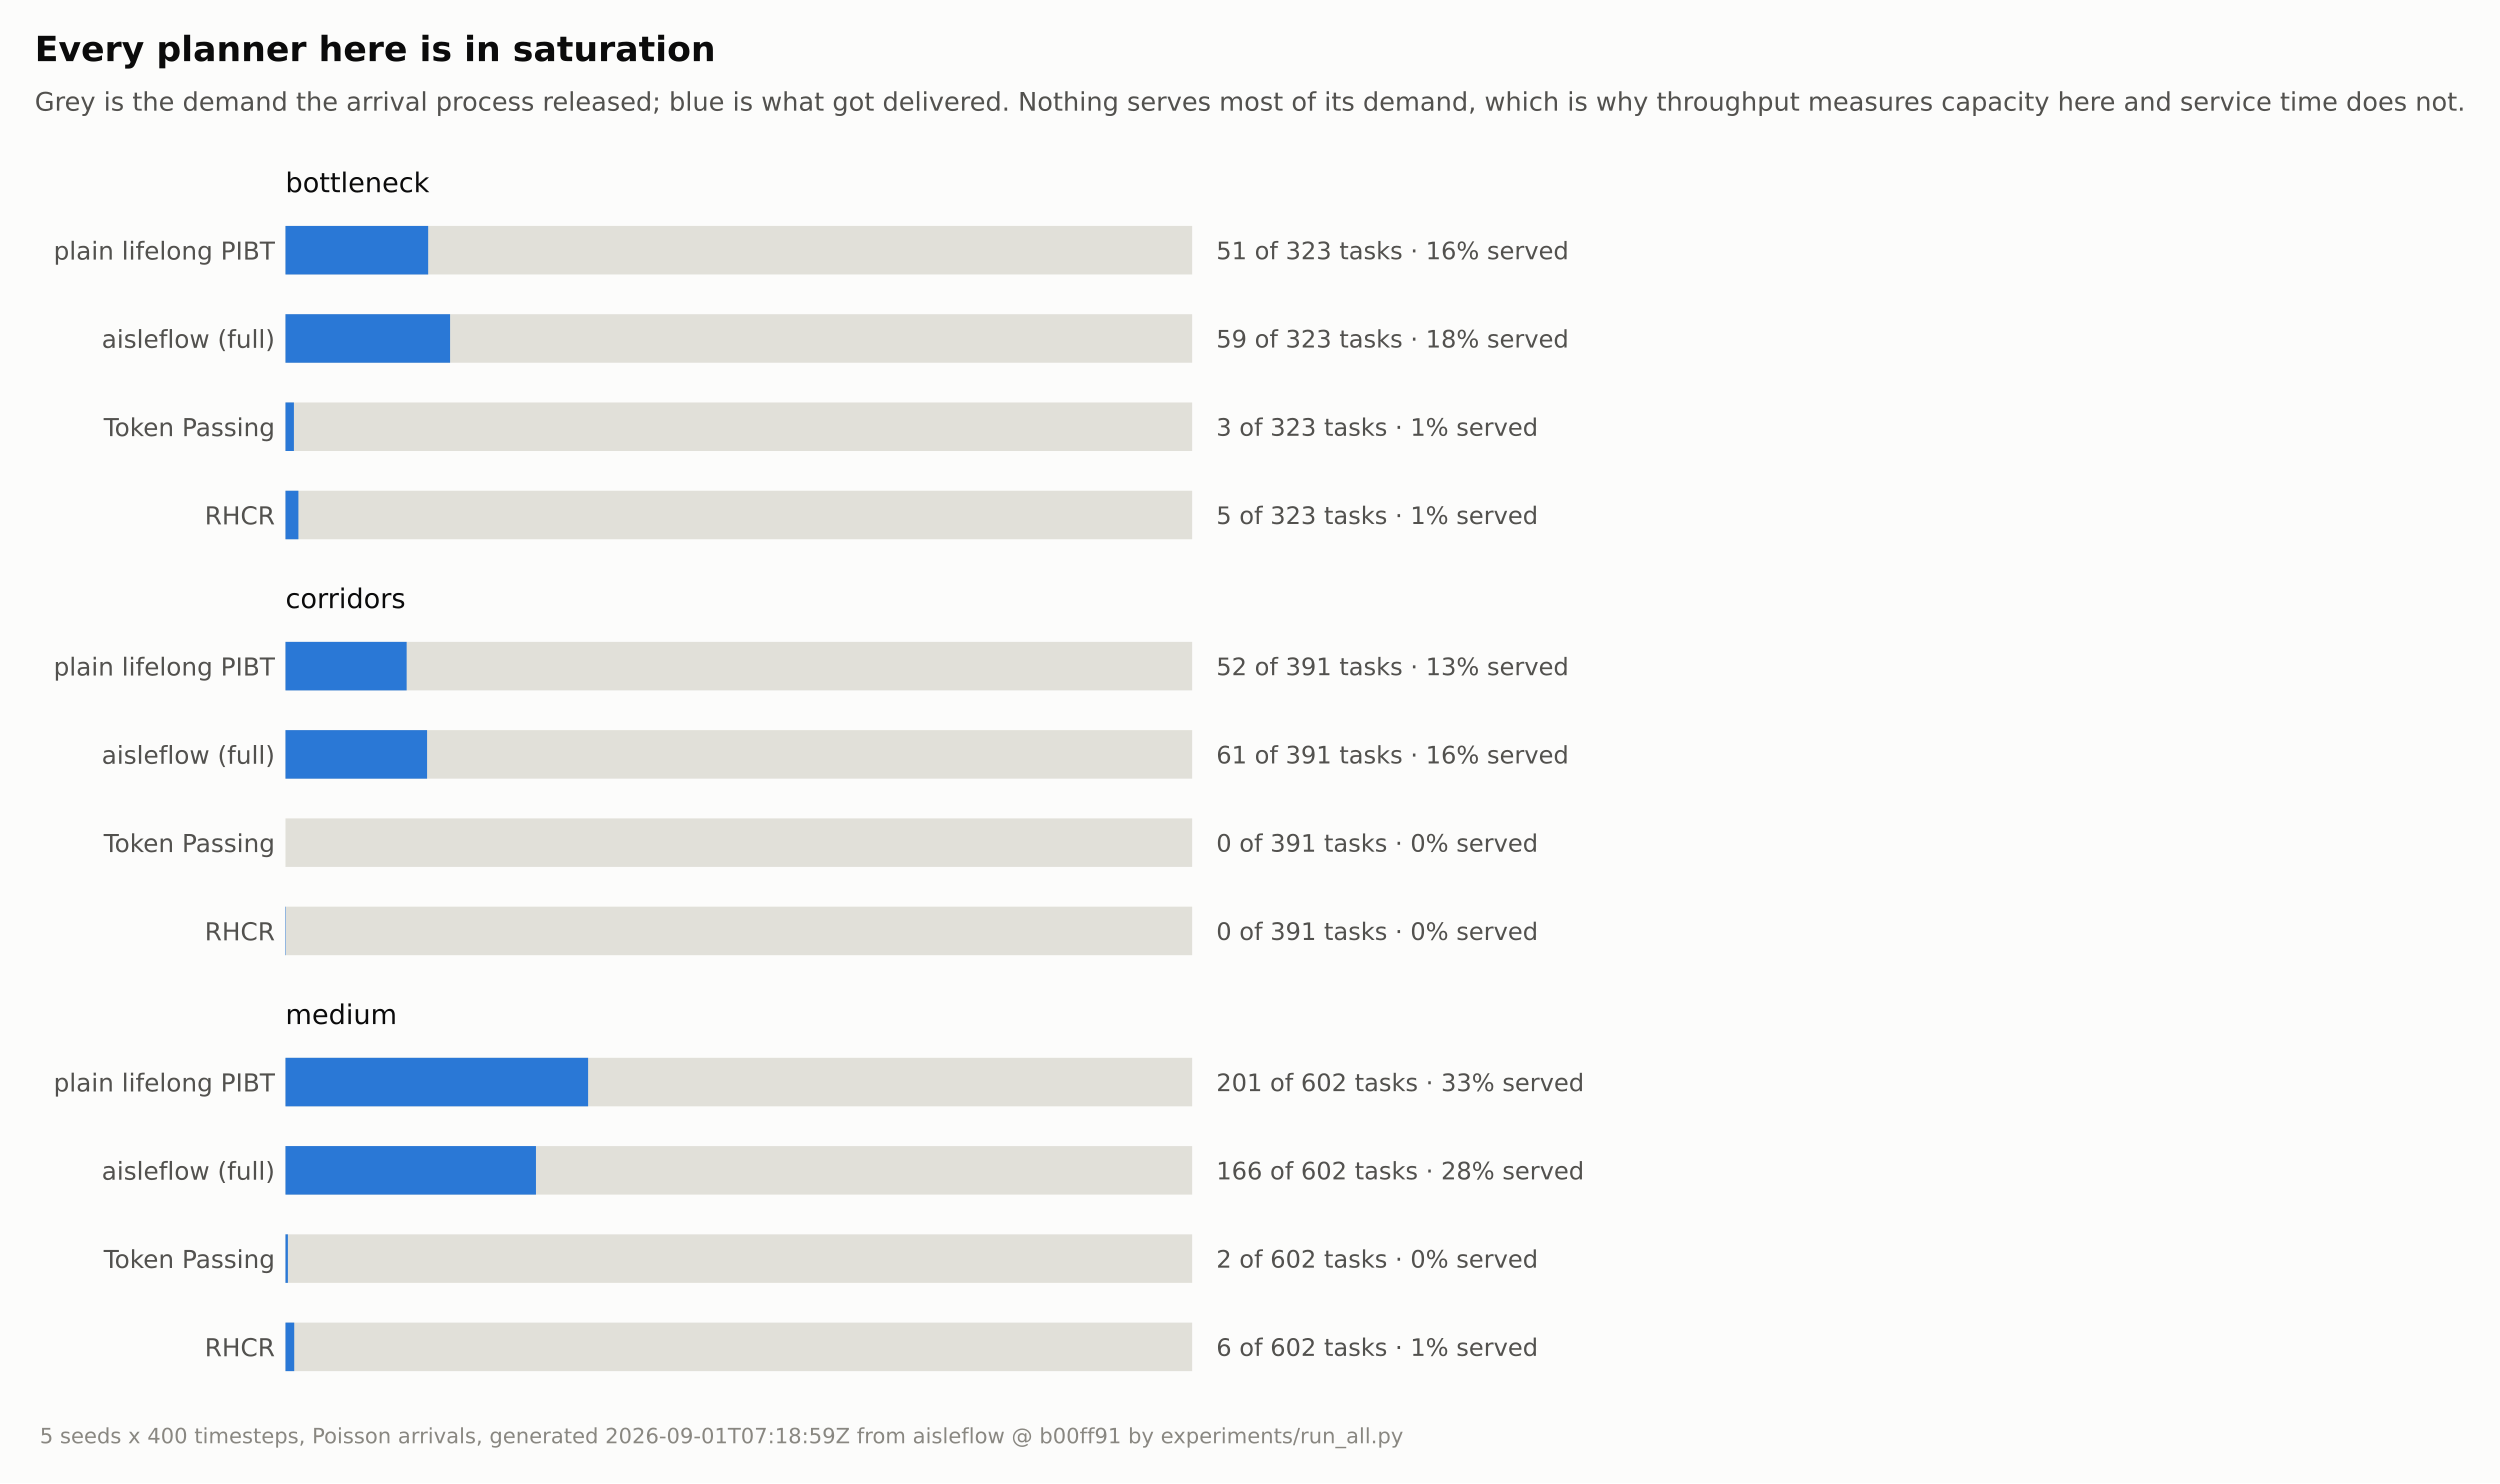
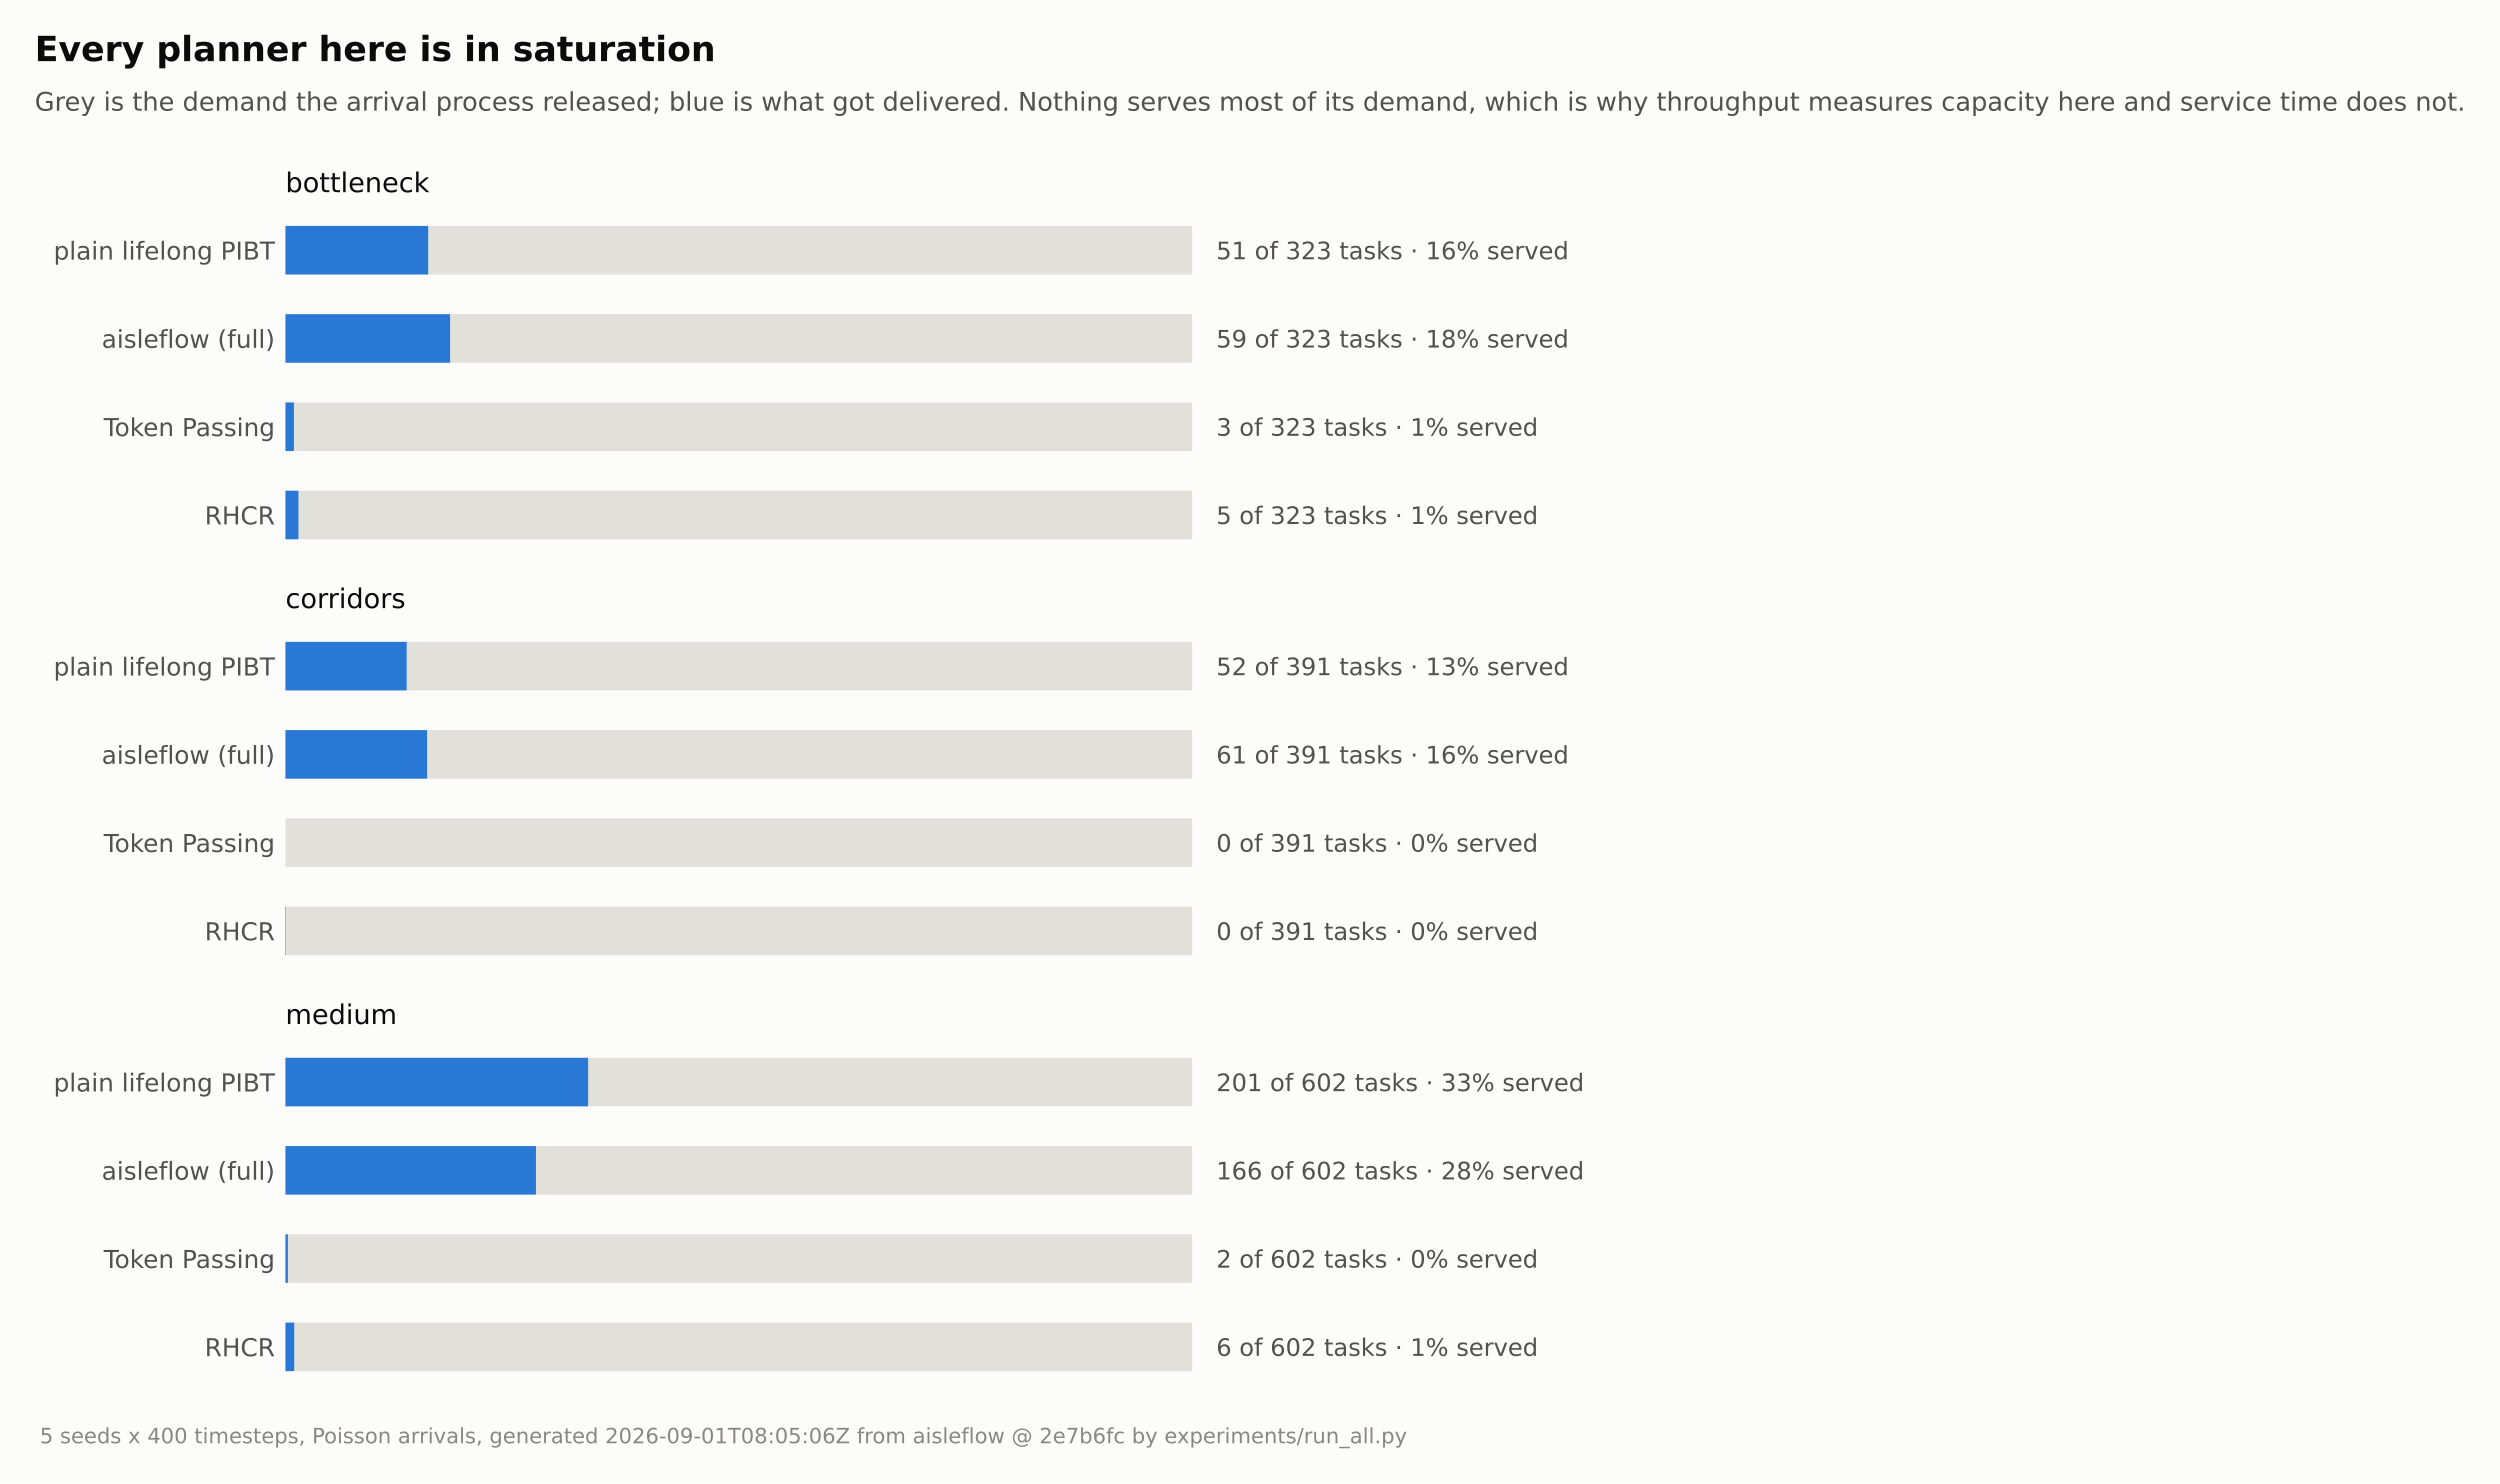
<svg xmlns="http://www.w3.org/2000/svg" width="828.881pt" height="491.724pt" viewBox="0 0 828.881 491.724" version="1.1">
  <defs>
    <style type="text/css">*{stroke-linejoin: round; stroke-linecap: butt}</style>
  </defs>
  <g id="figure_1">
    <g id="patch_1">
      <path d="M 0 491.724  L 828.881 491.724  L 828.881 0  L 0 0  z " style="fill: #fcfcfb" />
    </g>
    <g id="axes_1">
      <g id="patch_2">
        <path d="M 94.652 183.984  L 560.592 183.984  L 560.592 69.72  L 94.652 69.72  z " style="fill: #fcfcfb" />
      </g>
      <g id="matplotlib.axis_1" />
      <g id="matplotlib.axis_2">
        <g id="ytick_1">
          <g id="line2d_1" />
          <g id="text_1">
            <text style="font-size: 8.2px; font-family: 'DejaVu Sans', sans-serif; text-anchor: end; fill: #52514e" x="91.152" y="86.076" transform="rotate(-0 91.152 86.07594)">plain lifelong PIBT</text>
          </g>
        </g>
        <g id="ytick_2">
          <g id="line2d_2" />
          <g id="text_2">
            <text style="font-size: 8.2px; font-family: 'DejaVu Sans', sans-serif; text-anchor: end; fill: #52514e" x="91.152" y="115.337" transform="rotate(-0 91.152 115.3369)">aisleflow (full)</text>
          </g>
        </g>
        <g id="ytick_3">
          <g id="line2d_3" />
          <g id="text_3">
            <text style="font-size: 8.2px; font-family: 'DejaVu Sans', sans-serif; text-anchor: end; fill: #52514e" x="91.152" y="144.598" transform="rotate(-0 91.152 144.5978)">Token Passing</text>
          </g>
        </g>
        <g id="ytick_4">
          <g id="line2d_4" />
          <g id="text_4">
            <text style="font-size: 8.2px; font-family: 'DejaVu Sans', sans-serif; text-anchor: end; fill: #52514e" x="91.152" y="173.858" transform="rotate(-0 91.152 173.8585)">RHCR</text>
          </g>
        </g>
      </g>
      <g id="patch_3">
-         <path d="M 94.652 91.007  L 395.258 91.007  L 395.258 74.914  L 94.652 74.914  z " clip-path="url(#p945480ccf1)" style="fill: #e1e0d9" />
+         <path d="M 94.652 91.007  L 395.258 91.007  L 395.258 74.914  L 94.652 74.914  z " clip-path="url(#p8ed8bd85ec)" style="fill: #e1e0d9" />
      </g>
      <g id="patch_4">
-         <path d="M 94.652 120.268  L 395.258 120.268  L 395.258 104.175  L 94.652 104.175  z " clip-path="url(#p945480ccf1)" style="fill: #e1e0d9" />
+         <path d="M 94.652 120.268  L 395.258 120.268  L 395.258 104.175  L 94.652 104.175  z " clip-path="url(#p8ed8bd85ec)" style="fill: #e1e0d9" />
      </g>
      <g id="patch_5">
-         <path d="M 94.652 149.529  L 395.258 149.529  L 395.258 133.436  L 94.652 133.436  z " clip-path="url(#p945480ccf1)" style="fill: #e1e0d9" />
+         <path d="M 94.652 149.529  L 395.258 149.529  L 395.258 133.436  L 94.652 133.436  z " clip-path="url(#p8ed8bd85ec)" style="fill: #e1e0d9" />
      </g>
      <g id="patch_6">
-         <path d="M 94.652 178.79  L 395.258 178.79  L 395.258 162.697  L 94.652 162.697  z " clip-path="url(#p945480ccf1)" style="fill: #e1e0d9" />
+         <path d="M 94.652 178.79  L 395.258 178.79  L 395.258 162.697  L 94.652 162.697  z " clip-path="url(#p8ed8bd85ec)" style="fill: #e1e0d9" />
      </g>
      <g id="patch_7">
-         <path d="M 94.652 91.007  L 141.959 91.007  L 141.959 74.914  L 94.652 74.914  z " clip-path="url(#p945480ccf1)" style="fill: #2a78d6" />
+         <path d="M 94.652 91.007  L 141.959 91.007  L 141.959 74.914  L 94.652 74.914  z " clip-path="url(#p8ed8bd85ec)" style="fill: #2a78d6" />
      </g>
      <g id="text_5">
        <text style="font-size: 8px; font-family: 'DejaVu Sans', sans-serif; text-anchor: start; fill: #52514e" x="403.258" y="85.961" transform="rotate(-0 403.2585 85.96058)">51 of 323 tasks  ·  16% served</text>
      </g>
      <g id="patch_8">
-         <path d="M 94.652 120.268  L 149.223 120.268  L 149.223 104.175  L 94.652 104.175  z " clip-path="url(#p945480ccf1)" style="fill: #2a78d6" />
+         <path d="M 94.652 120.268  L 149.223 120.268  L 149.223 104.175  L 94.652 104.175  z " clip-path="url(#p8ed8bd85ec)" style="fill: #2a78d6" />
      </g>
      <g id="text_6">
        <text style="font-size: 8px; font-family: 'DejaVu Sans', sans-serif; text-anchor: start; fill: #52514e" x="403.258" y="115.222" transform="rotate(-0 403.2585 115.2215)">59 of 323 tasks  ·  18% served</text>
      </g>
      <g id="patch_9">
-         <path d="M 94.652 149.529  L 97.446 149.529  L 97.446 133.436  L 94.652 133.436  z " clip-path="url(#p945480ccf1)" style="fill: #2a78d6" />
+         <path d="M 94.652 149.529  L 97.446 149.529  L 97.446 133.436  L 94.652 133.436  z " clip-path="url(#p8ed8bd85ec)" style="fill: #2a78d6" />
      </g>
      <g id="text_7">
        <text style="font-size: 8px; font-family: 'DejaVu Sans', sans-serif; text-anchor: start; fill: #52514e" x="403.258" y="144.482" transform="rotate(-0 403.2585 144.4825)">3 of 323 tasks  ·  1% served</text>
      </g>
      <g id="patch_10">
-         <path d="M 94.652 178.79  L 98.936 178.79  L 98.936 162.697  L 94.652 162.697  z " clip-path="url(#p945480ccf1)" style="fill: #2a78d6" />
+         <path d="M 94.652 178.79  L 98.936 178.79  L 98.936 162.697  L 94.652 162.697  z " clip-path="url(#p8ed8bd85ec)" style="fill: #2a78d6" />
      </g>
      <g id="text_8">
        <text style="font-size: 8px; font-family: 'DejaVu Sans', sans-serif; text-anchor: start; fill: #52514e" x="403.258" y="173.743" transform="rotate(-0 403.2585 173.7434)">5 of 323 tasks  ·  1% served</text>
      </g>
      <g id="text_9">
        <text style="font-size: 9px; font-family: 'DejaVu Sans', sans-serif; text-anchor: start; fill: #0b0b0b" x="94.652" y="63.72" transform="rotate(-0 94.652 63.72)">bottleneck</text>
      </g>
    </g>
    <g id="axes_2">
      <g id="patch_11">
        <path d="M 94.652 321.888  L 560.592 321.888  L 560.592 207.624  L 94.652 207.624  z " style="fill: #fcfcfb" />
      </g>
      <g id="matplotlib.axis_3" />
      <g id="matplotlib.axis_4">
        <g id="ytick_5">
          <g id="line2d_5" />
          <g id="text_10">
            <text style="font-size: 8.2px; font-family: 'DejaVu Sans', sans-serif; text-anchor: end; fill: #52514e" x="91.152" y="223.98" transform="rotate(-0 91.152 223.9799)">plain lifelong PIBT</text>
          </g>
        </g>
        <g id="ytick_6">
          <g id="line2d_6" />
          <g id="text_11">
            <text style="font-size: 8.2px; font-family: 'DejaVu Sans', sans-serif; text-anchor: end; fill: #52514e" x="91.152" y="253.241" transform="rotate(-0 91.152 253.2409)">aisleflow (full)</text>
          </g>
        </g>
        <g id="ytick_7">
          <g id="line2d_7" />
          <g id="text_12">
            <text style="font-size: 8.2px; font-family: 'DejaVu Sans', sans-serif; text-anchor: end; fill: #52514e" x="91.152" y="282.502" transform="rotate(-0 91.152 282.5018)">Token Passing</text>
          </g>
        </g>
        <g id="ytick_8">
          <g id="line2d_8" />
          <g id="text_13">
            <text style="font-size: 8.2px; font-family: 'DejaVu Sans', sans-serif; text-anchor: end; fill: #52514e" x="91.152" y="311.762" transform="rotate(-0 91.152 311.7625)">RHCR</text>
          </g>
        </g>
      </g>
      <g id="patch_12">
-         <path d="M 94.652 228.911  L 395.258 228.911  L 395.258 212.818  L 94.652 212.818  z " clip-path="url(#pcfff04c0b1)" style="fill: #e1e0d9" />
+         <path d="M 94.652 228.911  L 395.258 228.911  L 395.258 212.818  L 94.652 212.818  z " clip-path="url(#pcf60aa3790)" style="fill: #e1e0d9" />
      </g>
      <g id="patch_13">
-         <path d="M 94.652 258.172  L 395.258 258.172  L 395.258 242.079  L 94.652 242.079  z " clip-path="url(#pcfff04c0b1)" style="fill: #e1e0d9" />
+         <path d="M 94.652 258.172  L 395.258 258.172  L 395.258 242.079  L 94.652 242.079  z " clip-path="url(#pcf60aa3790)" style="fill: #e1e0d9" />
      </g>
      <g id="patch_14">
-         <path d="M 94.652 287.433  L 395.258 287.433  L 395.258 271.34  L 94.652 271.34  z " clip-path="url(#pcfff04c0b1)" style="fill: #e1e0d9" />
+         <path d="M 94.652 287.433  L 395.258 287.433  L 395.258 271.34  L 94.652 271.34  z " clip-path="url(#pcf60aa3790)" style="fill: #e1e0d9" />
      </g>
      <g id="patch_15">
-         <path d="M 94.652 316.694  L 395.258 316.694  L 395.258 300.601  L 94.652 300.601  z " clip-path="url(#pcfff04c0b1)" style="fill: #e1e0d9" />
+         <path d="M 94.652 316.694  L 395.258 316.694  L 395.258 300.601  L 94.652 300.601  z " clip-path="url(#pcf60aa3790)" style="fill: #e1e0d9" />
      </g>
      <g id="patch_16">
-         <path d="M 94.652 228.911  L 134.825 228.911  L 134.825 212.818  L 94.652 212.818  z " clip-path="url(#pcfff04c0b1)" style="fill: #2a78d6" />
+         <path d="M 94.652 228.911  L 134.825 228.911  L 134.825 212.818  L 94.652 212.818  z " clip-path="url(#pcf60aa3790)" style="fill: #2a78d6" />
      </g>
      <g id="text_14">
        <text style="font-size: 8px; font-family: 'DejaVu Sans', sans-serif; text-anchor: start; fill: #52514e" x="403.258" y="223.865" transform="rotate(-0 403.2585 223.8646)">52 of 391 tasks  ·  13% served</text>
      </g>
      <g id="patch_17">
-         <path d="M 94.652 258.172  L 141.598 258.172  L 141.598 242.079  L 94.652 242.079  z " clip-path="url(#pcfff04c0b1)" style="fill: #2a78d6" />
+         <path d="M 94.652 258.172  L 141.598 258.172  L 141.598 242.079  L 94.652 242.079  z " clip-path="url(#pcf60aa3790)" style="fill: #2a78d6" />
      </g>
      <g id="text_15">
        <text style="font-size: 8px; font-family: 'DejaVu Sans', sans-serif; text-anchor: start; fill: #52514e" x="403.258" y="253.126" transform="rotate(-0 403.2585 253.1255)">61 of 391 tasks  ·  16% served</text>
      </g>
      <g id="patch_18">
-         <path d="M 94.652 287.433  L 94.652 287.433  L 94.652 271.34  L 94.652 271.34  z " clip-path="url(#pcfff04c0b1)" style="fill: #2a78d6" />
+         <path d="M 94.652 287.433  L 94.652 287.433  L 94.652 271.34  L 94.652 271.34  z " clip-path="url(#pcf60aa3790)" style="fill: #2a78d6" />
      </g>
      <g id="text_16">
        <text style="font-size: 8px; font-family: 'DejaVu Sans', sans-serif; text-anchor: start; fill: #52514e" x="403.258" y="282.386" transform="rotate(-0 403.2585 282.3865)">0 of 391 tasks  ·  0% served</text>
      </g>
      <g id="patch_19">
-         <path d="M 94.652 316.694  L 94.806 316.694  L 94.806 300.601  L 94.652 300.601  z " clip-path="url(#pcfff04c0b1)" style="fill: #2a78d6" />
+         <path d="M 94.652 316.694  L 94.806 316.694  L 94.806 300.601  L 94.652 300.601  z " clip-path="url(#pcf60aa3790)" style="fill: #2a78d6" />
      </g>
      <g id="text_17">
        <text style="font-size: 8px; font-family: 'DejaVu Sans', sans-serif; text-anchor: start; fill: #52514e" x="403.258" y="311.647" transform="rotate(-0 403.2585 311.6474)">0 of 391 tasks  ·  0% served</text>
      </g>
      <g id="text_18">
        <text style="font-size: 9px; font-family: 'DejaVu Sans', sans-serif; text-anchor: start; fill: #0b0b0b" x="94.652" y="201.624" transform="rotate(-0 94.652 201.624)">corridors</text>
      </g>
    </g>
    <g id="axes_3">
      <g id="patch_20">
        <path d="M 94.652 459.792  L 560.592 459.792  L 560.592 345.528  L 94.652 345.528  z " style="fill: #fcfcfb" />
      </g>
      <g id="matplotlib.axis_5" />
      <g id="matplotlib.axis_6">
        <g id="ytick_9">
          <g id="line2d_9" />
          <g id="text_19">
            <text style="font-size: 8.2px; font-family: 'DejaVu Sans', sans-serif; text-anchor: end; fill: #52514e" x="91.152" y="361.884" transform="rotate(-0 91.152 361.8839)">plain lifelong PIBT</text>
          </g>
        </g>
        <g id="ytick_10">
          <g id="line2d_10" />
          <g id="text_20">
            <text style="font-size: 8.2px; font-family: 'DejaVu Sans', sans-serif; text-anchor: end; fill: #52514e" x="91.152" y="391.145" transform="rotate(-0 91.152 391.1449)">aisleflow (full)</text>
          </g>
        </g>
        <g id="ytick_11">
          <g id="line2d_11" />
          <g id="text_21">
            <text style="font-size: 8.2px; font-family: 'DejaVu Sans', sans-serif; text-anchor: end; fill: #52514e" x="91.152" y="420.406" transform="rotate(-0 91.152 420.4058)">Token Passing</text>
          </g>
        </g>
        <g id="ytick_12">
          <g id="line2d_12" />
          <g id="text_22">
            <text style="font-size: 8.2px; font-family: 'DejaVu Sans', sans-serif; text-anchor: end; fill: #52514e" x="91.152" y="449.666" transform="rotate(-0 91.152 449.6665)">RHCR</text>
          </g>
        </g>
      </g>
      <g id="patch_21">
-         <path d="M 94.652 366.815  L 395.258 366.815  L 395.258 350.722  L 94.652 350.722  z " clip-path="url(#p852211efd3)" style="fill: #e1e0d9" />
+         <path d="M 94.652 366.815  L 395.258 366.815  L 395.258 350.722  L 94.652 350.722  z " clip-path="url(#p24f2ee3d23)" style="fill: #e1e0d9" />
      </g>
      <g id="patch_22">
-         <path d="M 94.652 396.076  L 395.258 396.076  L 395.258 379.983  L 94.652 379.983  z " clip-path="url(#p852211efd3)" style="fill: #e1e0d9" />
+         <path d="M 94.652 396.076  L 395.258 396.076  L 395.258 379.983  L 94.652 379.983  z " clip-path="url(#p24f2ee3d23)" style="fill: #e1e0d9" />
      </g>
      <g id="patch_23">
-         <path d="M 94.652 425.337  L 395.258 425.337  L 395.258 409.244  L 94.652 409.244  z " clip-path="url(#p852211efd3)" style="fill: #e1e0d9" />
+         <path d="M 94.652 425.337  L 395.258 425.337  L 395.258 409.244  L 94.652 409.244  z " clip-path="url(#p24f2ee3d23)" style="fill: #e1e0d9" />
      </g>
      <g id="patch_24">
-         <path d="M 94.652 454.598  L 395.258 454.598  L 395.258 438.505  L 94.652 438.505  z " clip-path="url(#p852211efd3)" style="fill: #e1e0d9" />
+         <path d="M 94.652 454.598  L 395.258 454.598  L 395.258 438.505  L 94.652 438.505  z " clip-path="url(#p24f2ee3d23)" style="fill: #e1e0d9" />
      </g>
      <g id="patch_25">
-         <path d="M 94.652 366.815  L 194.987 366.815  L 194.987 350.722  L 94.652 350.722  z " clip-path="url(#p852211efd3)" style="fill: #2a78d6" />
+         <path d="M 94.652 366.815  L 194.987 366.815  L 194.987 350.722  L 94.652 350.722  z " clip-path="url(#p24f2ee3d23)" style="fill: #2a78d6" />
      </g>
      <g id="text_23">
        <text style="font-size: 8px; font-family: 'DejaVu Sans', sans-serif; text-anchor: start; fill: #52514e" x="403.258" y="361.769" transform="rotate(-0 403.2585 361.7686)">201 of 602 tasks  ·  33% served</text>
      </g>
      <g id="patch_26">
-         <path d="M 94.652 396.076  L 177.699 396.076  L 177.699 379.983  L 94.652 379.983  z " clip-path="url(#p852211efd3)" style="fill: #2a78d6" />
+         <path d="M 94.652 396.076  L 177.699 396.076  L 177.699 379.983  L 94.652 379.983  z " clip-path="url(#p24f2ee3d23)" style="fill: #2a78d6" />
      </g>
      <g id="text_24">
        <text style="font-size: 8px; font-family: 'DejaVu Sans', sans-serif; text-anchor: start; fill: #52514e" x="403.258" y="391.03" transform="rotate(-0 403.2585 391.0295)">166 of 602 tasks  ·  28% served</text>
      </g>
      <g id="patch_27">
-         <path d="M 94.652 425.337  L 95.451 425.337  L 95.451 409.244  L 94.652 409.244  z " clip-path="url(#p852211efd3)" style="fill: #2a78d6" />
+         <path d="M 94.652 425.337  L 95.451 425.337  L 95.451 409.244  L 94.652 409.244  z " clip-path="url(#p24f2ee3d23)" style="fill: #2a78d6" />
      </g>
      <g id="text_25">
        <text style="font-size: 8px; font-family: 'DejaVu Sans', sans-serif; text-anchor: start; fill: #52514e" x="403.258" y="420.29" transform="rotate(-0 403.2585 420.2905)">2 of 602 tasks  ·  0% served</text>
      </g>
      <g id="patch_28">
-         <path d="M 94.652 454.598  L 97.55 454.598  L 97.55 438.505  L 94.652 438.505  z " clip-path="url(#p852211efd3)" style="fill: #2a78d6" />
+         <path d="M 94.652 454.598  L 97.55 454.598  L 97.55 438.505  L 94.652 438.505  z " clip-path="url(#p24f2ee3d23)" style="fill: #2a78d6" />
      </g>
      <g id="text_26">
        <text style="font-size: 8px; font-family: 'DejaVu Sans', sans-serif; text-anchor: start; fill: #52514e" x="403.258" y="449.551" transform="rotate(-0 403.2585 449.5514)">6 of 602 tasks  ·  1% served</text>
      </g>
      <g id="text_27">
        <text style="font-size: 9px; font-family: 'DejaVu Sans', sans-serif; text-anchor: start; fill: #0b0b0b" x="94.652" y="339.528" transform="rotate(-0 94.652 339.528)">medium</text>
      </g>
    </g>
    <g id="text_28">
      <text style="font-weight: 700; font-size: 11.5px; font-family: 'DejaVu Sans', sans-serif; text-anchor: start; fill: #0b0b0b" x="11.52" y="20.258" transform="rotate(-0 11.52 20.2582)">Every planner here is in saturation</text>
    </g>
    <g id="text_29">
      <text style="font-size: 8.5px; font-family: 'DejaVu Sans', sans-serif; text-anchor: start; fill: #52514e" x="11.52" y="36.699" transform="rotate(-0 11.52 36.69867)">Grey is the demand the arrival process released; blue is what got delivered. Nothing serves most of its demand, which is why throughput measures capacity here and service time does not.</text>
    </g>
    <g id="text_30">
-       <text style="font-size: 7px; font-family: 'DejaVu Sans', sans-serif; text-anchor: start; fill: #898781" x="13.205" y="478.522" transform="rotate(-0 13.2048 478.5224)">5 seeds x 400 timesteps, Poisson arrivals, generated 2026-09-01T07:18:59Z from aisleflow @ b00ff91 by experiments/run_all.py</text>
+       <text style="font-size: 7px; font-family: 'DejaVu Sans', sans-serif; text-anchor: start; fill: #898781" x="13.205" y="478.522" transform="rotate(-0 13.2048 478.5224)">5 seeds x 400 timesteps, Poisson arrivals, generated 2026-09-01T08:05:06Z from aisleflow @ 2e7b6fc by experiments/run_all.py</text>
    </g>
  </g>
  <defs>
-     <clipPath id="p945480ccf1">
+     <clipPath id="p8ed8bd85ec">
      <rect x="94.652" y="69.72" width="465.94" height="114.264" />
    </clipPath>
-     <clipPath id="pcfff04c0b1">
+     <clipPath id="pcf60aa3790">
      <rect x="94.652" y="207.624" width="465.94" height="114.264" />
    </clipPath>
-     <clipPath id="p852211efd3">
+     <clipPath id="p24f2ee3d23">
      <rect x="94.652" y="345.528" width="465.94" height="114.264" />
    </clipPath>
  </defs>
</svg>
